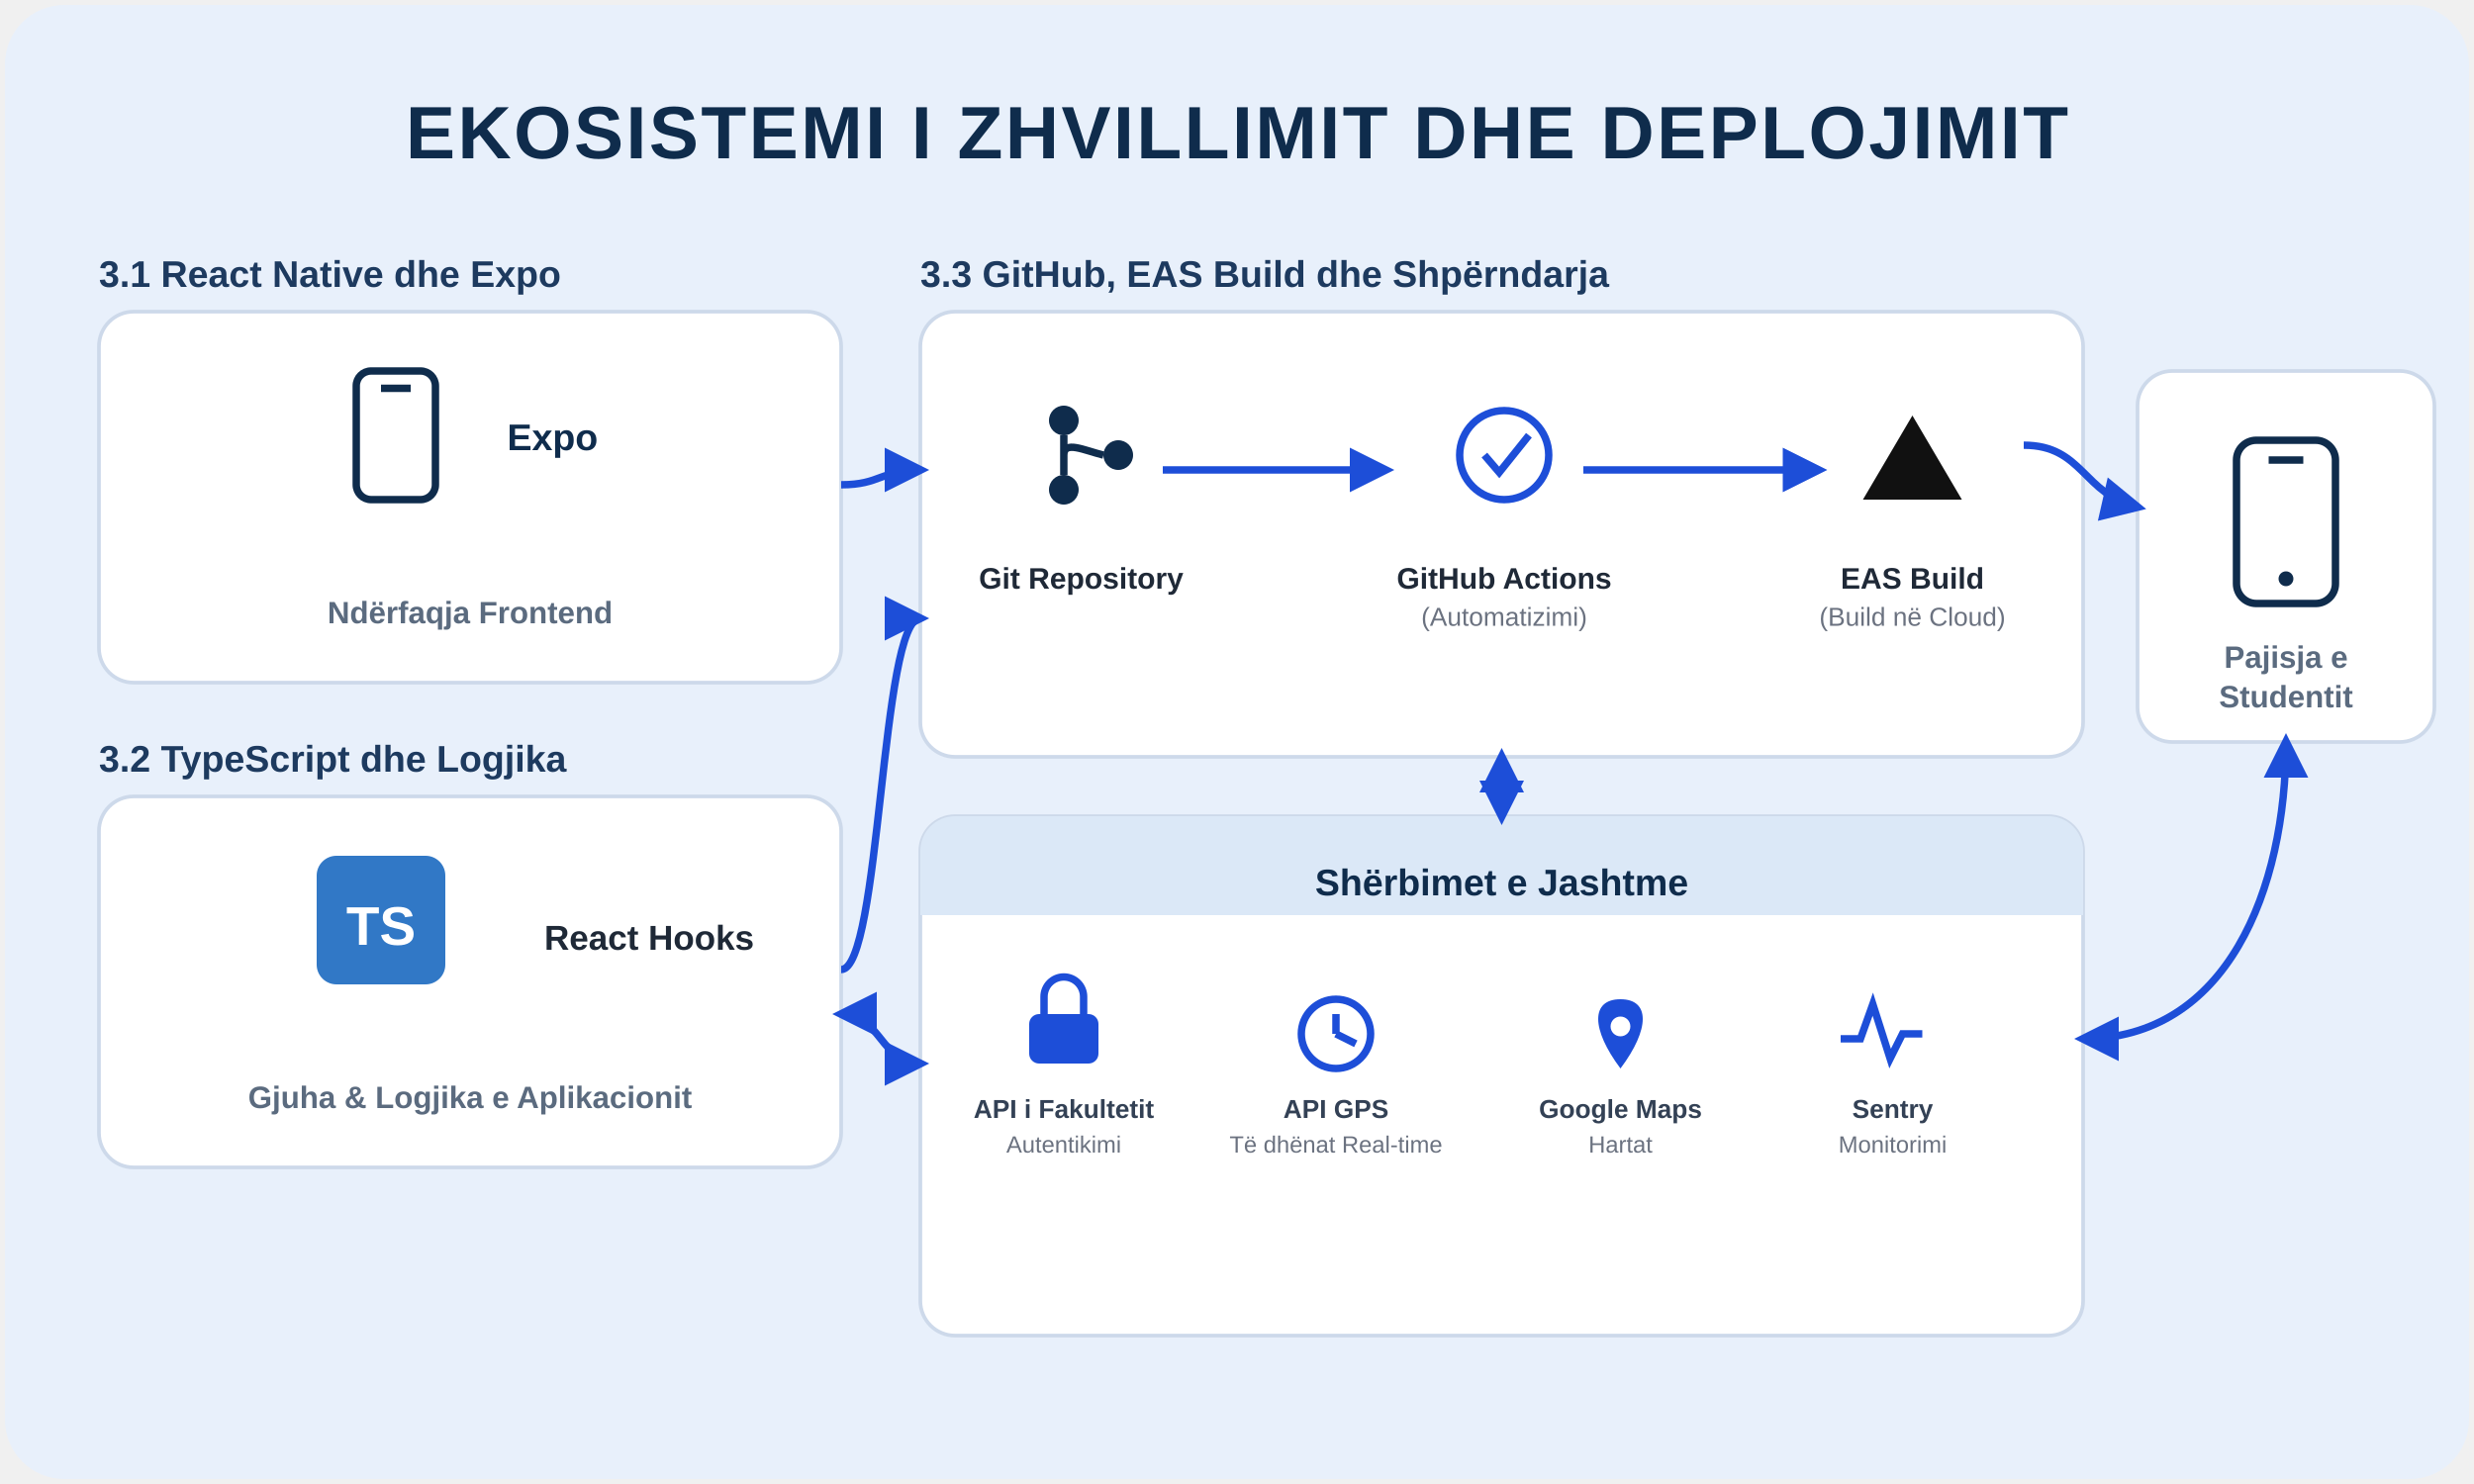
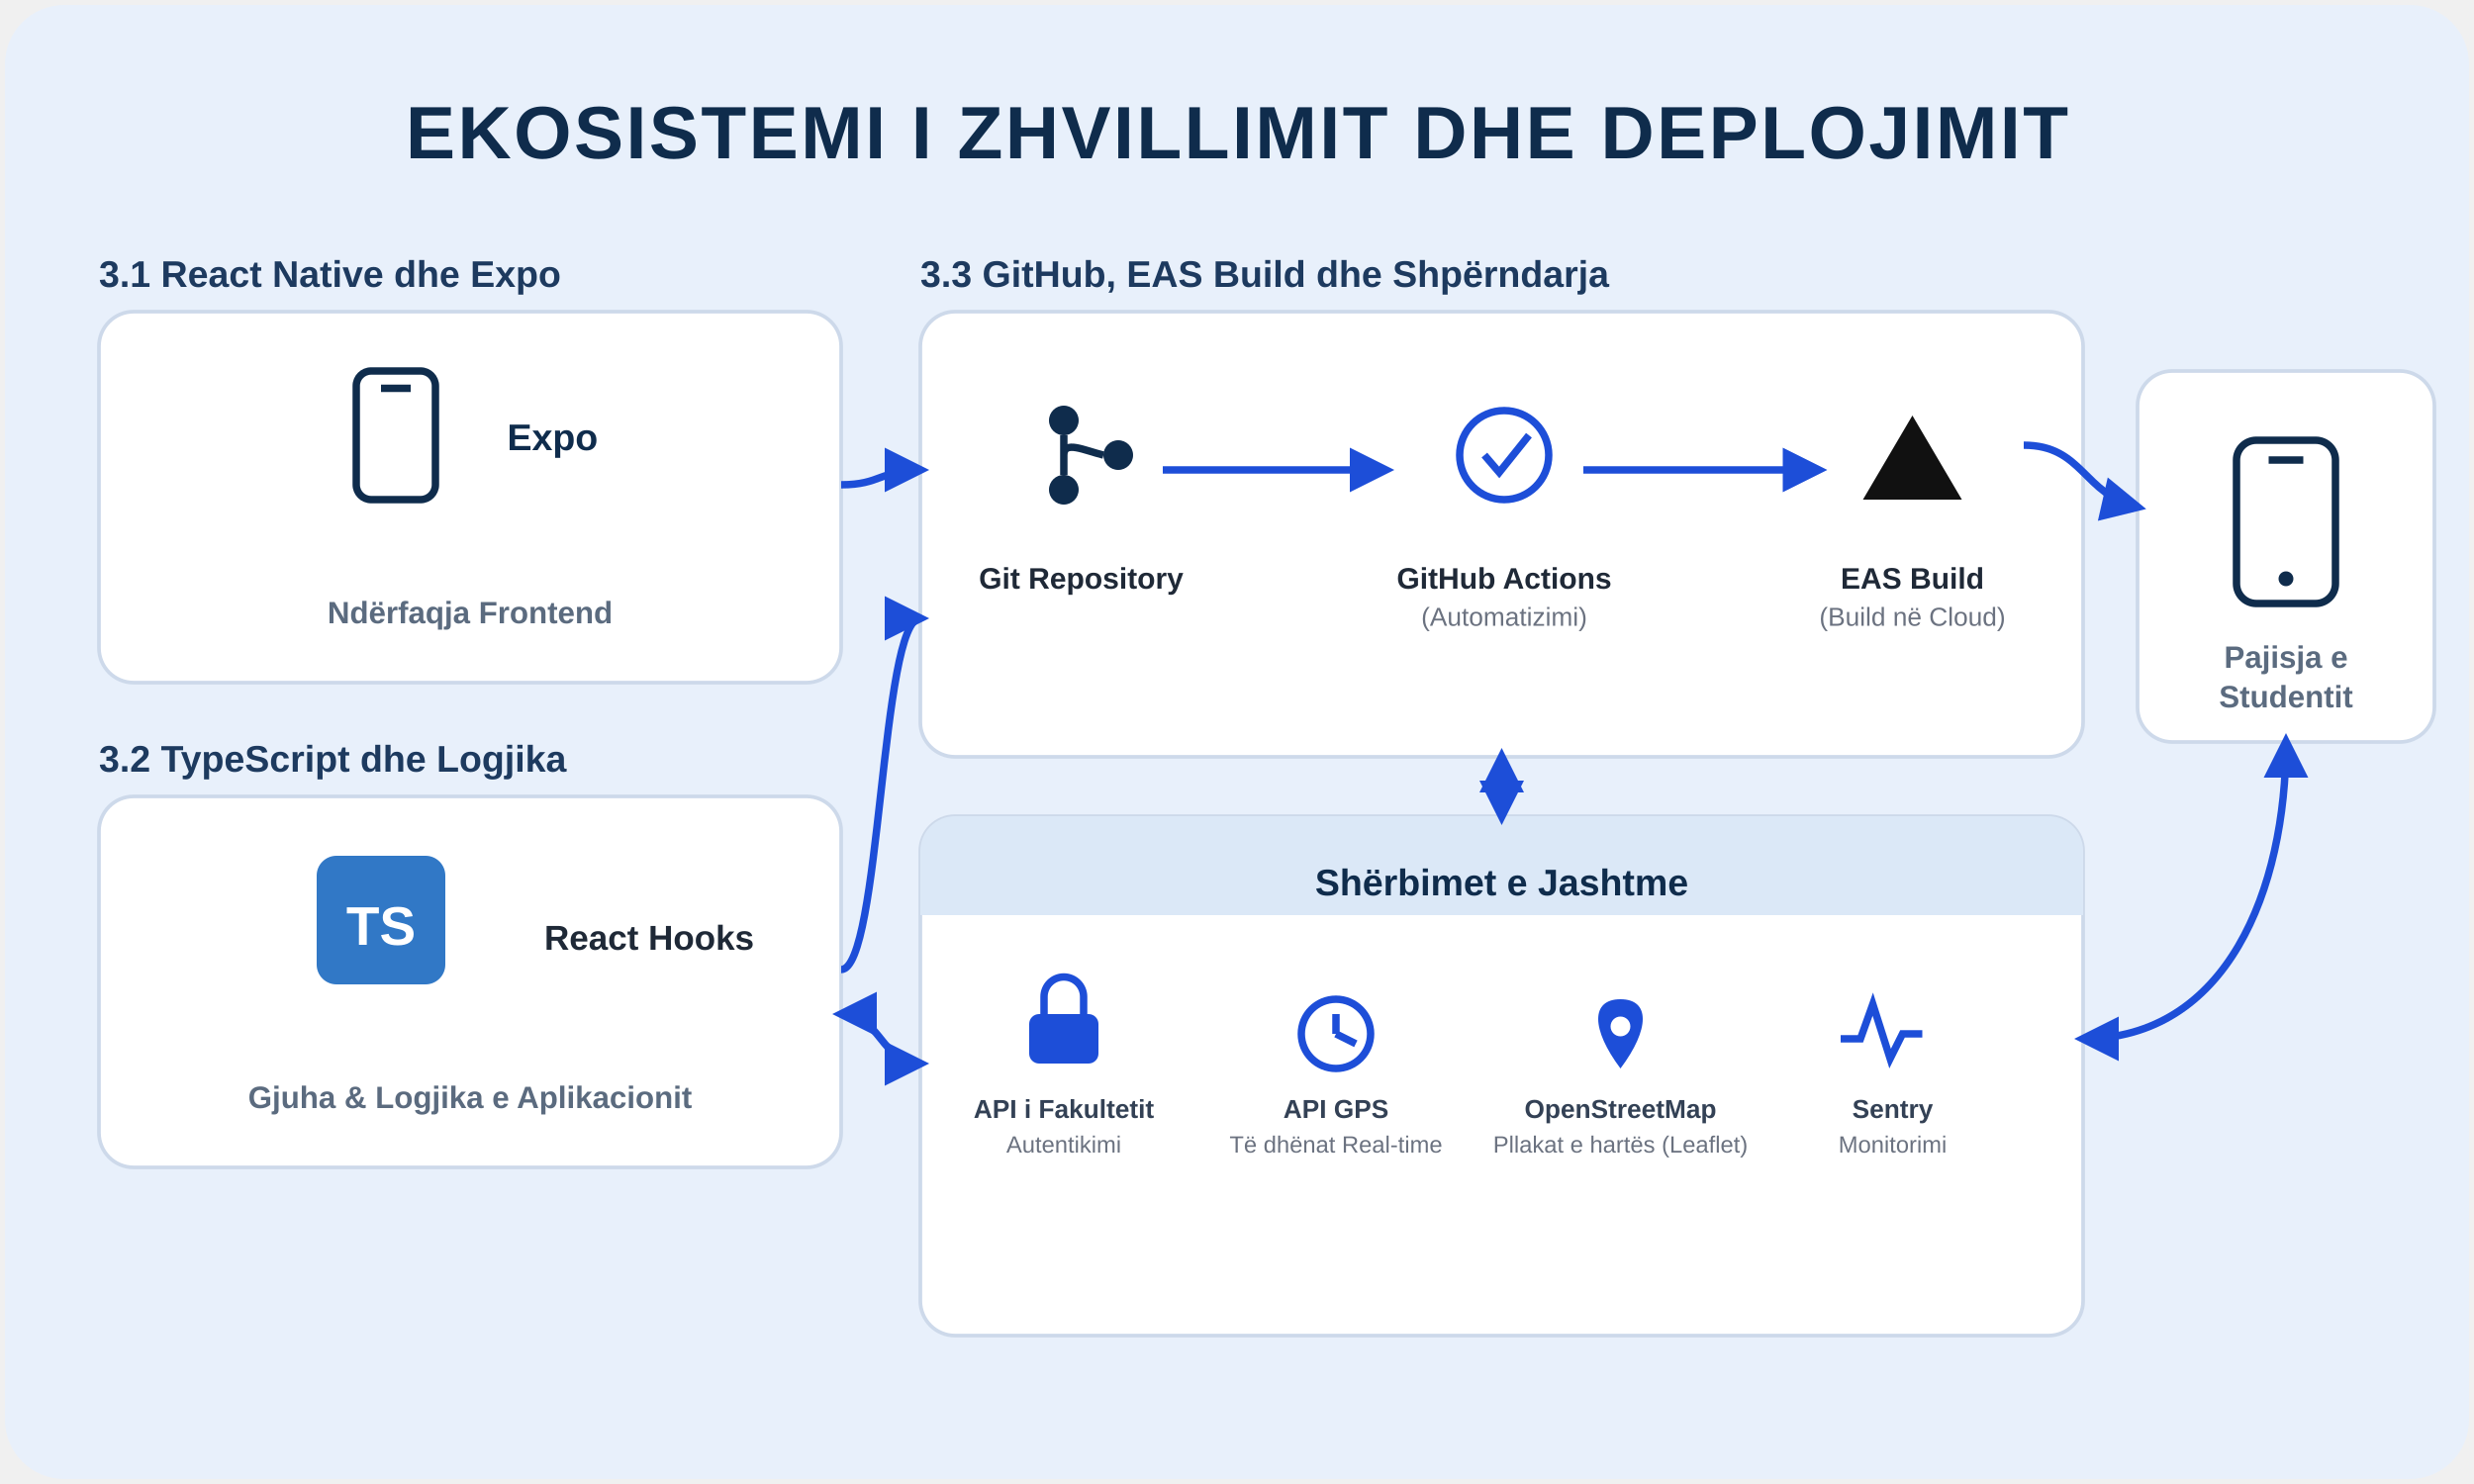
<svg xmlns="http://www.w3.org/2000/svg" viewBox="0 0 1000 600" font-family="Segoe UI, Arial, sans-serif">
  <defs>
    <marker id="a" viewBox="0 0 10 10" refX="8" refY="5" markerWidth="6" markerHeight="6" orient="auto-start-reverse">
      <path d="M0,0 L10,5 L0,10 z" fill="#1d4ed8" />
    </marker>
  </defs>
  <style>
    .flow { stroke:#1d4ed8; stroke-width:3; fill:none; marker-end:url(#a); }
    .flow2 { stroke:#1d4ed8; stroke-width:3; fill:none; marker-end:url(#a); marker-start:url(#a); }
    .card { fill:#ffffff; stroke:#cdd9ea; stroke-width:1.5; }
    .sec { font-size:15px; font-weight:700; fill:#1d3a5f; }
    .cap { font-size:12.5px; font-weight:700; fill:#5b6b7f; text-anchor:middle; }
    .node { font-size:12px; font-weight:700; fill:#1f2937; text-anchor:middle; }
    .sub { font-size:10.5px; fill:#6b7280; text-anchor:middle; }
    .svc { font-size:10.5px; font-weight:700; fill:#334155; text-anchor:middle; }
    .svcsub { font-size:9.5px; fill:#6b7280; text-anchor:middle; }
  </style>
  <rect x="2" y="2" width="996" height="596" rx="24" fill="#e8f0fb" />
  <text x="500" y="64" text-anchor="middle" font-size="30" font-weight="800" fill="#0f2c4c" letter-spacing="1">EKOSISTEMI I ZHVILLIMIT DHE DEPLOJIMIT</text>
  <text x="40" y="116" class="sec">3.1 React Native dhe Expo</text>
  <rect x="40" y="126" width="300" height="150" rx="14" class="card" />
  <g transform="translate(160,150)">
    <rect x="-16" y="0" width="32" height="52" rx="6" fill="none" stroke="#0f2c4c" stroke-width="3" />
    <line x1="-6" y1="7" x2="6" y2="7" stroke="#0f2c4c" stroke-width="3" />
  </g>
  <text x="205" y="182" font-size="15" font-weight="800" fill="#0f2c4c">Expo</text>
  <text x="190" y="252" class="cap">Ndërfaqja Frontend</text>
  <text x="40" y="312" class="sec">3.2 TypeScript dhe Logjika</text>
  <rect x="40" y="322" width="300" height="150" rx="14" class="card" />
  <g transform="translate(150,352)">
    <rect x="-22" y="-6" width="52" height="52" rx="8" fill="#3178c6" />
    <text x="4" y="30" font-size="22" font-weight="800" fill="#fff" text-anchor="middle">TS</text>
  </g>
  <text x="220" y="384" font-size="14" font-weight="700" fill="#1f2937">React Hooks</text>
  <text x="190" y="448" class="cap">Gjuha &amp; Logjika e Aplikacionit</text>
  <text x="372" y="116" class="sec">3.3 GitHub, EAS Build dhe Shpërndarja</text>
  <rect x="372" y="126" width="470" height="180" rx="14" class="card" />
  <g transform="translate(430,178)">
    <circle cx="0" cy="-8" r="6" fill="#0f2c4c" />
    <circle cx="0" cy="20" r="6" fill="#0f2c4c" />
    <circle cx="22" cy="6" r="6" fill="#0f2c4c" />
    <path d="M0,-2 L0,14 M0,6 C0,0 8,4 16,6" stroke="#0f2c4c" stroke-width="3" fill="none" />
  </g>
  <text x="437" y="238" class="node">Git Repository</text>
  <g transform="translate(600,178)">
    <circle cx="8" cy="6" r="18" fill="none" stroke="#1d4ed8" stroke-width="3" />
    <path d="M0,6 l6,7 l12,-15" stroke="#1d4ed8" stroke-width="3" fill="none" />
  </g>
  <text x="608" y="238" class="node">GitHub Actions</text>
  <text x="608" y="253" class="sub">(Automatizimi)</text>
  <g transform="translate(765,182)">
    <path d="M8,-14 L28,20 L-12,20 Z" fill="#111111" />
  </g>
  <text x="773" y="238" class="node">EAS Build</text>
  <text x="773" y="253" class="sub">(Build në Cloud)</text>
  <path class="flow" d="M470,190 L560,190" />
  <path class="flow" d="M640,190 L735,190" />
  <rect x="864" y="150" width="120" height="150" rx="14" class="card" />
  <g transform="translate(924,178)">
    <rect x="-20" y="0" width="40" height="66" rx="8" fill="none" stroke="#0f2c4c" stroke-width="3" />
    <line x1="-7" y1="8" x2="7" y2="8" stroke="#0f2c4c" stroke-width="3" />
    <circle cx="0" cy="56" r="3" fill="#0f2c4c" />
  </g>
  <text x="924" y="270" class="cap">Pajisja e</text>
  <text x="924" y="286" class="cap">Studentit</text>
  <rect x="372" y="330" width="470" height="210" rx="14" class="card" />
  <path d="M372,344 a14,14 0 0 1 14,-14 h442 a14,14 0 0 1 14,14 v26 h-470 z" fill="#dbe8f7" />
  <text x="607" y="362" text-anchor="middle" font-size="15" font-weight="800" fill="#0f2c4c">Shërbimet e Jashtme</text>
  <g transform="translate(430,410)">
    <rect x="-14" y="0" width="28" height="20" rx="4" fill="#1d4ed8" />
    <path d="M-8,0 v-7 a8,8 0 0 1 16,0 v7" fill="none" stroke="#1d4ed8" stroke-width="3" />
  </g>
  <text x="430" y="452" class="svc">API i Fakultetit</text>
  <text x="430" y="466" class="svcsub">Autentikimi</text>
  <g transform="translate(540,410)">
    <circle cx="0" cy="8" r="14" fill="none" stroke="#1d4ed8" stroke-width="3" />
    <path d="M0,8 L0,0 M0,8 L8,12" stroke="#1d4ed8" stroke-width="3" fill="none" />
  </g>
  <text x="540" y="452" class="svc">API GPS</text>
  <text x="540" y="466" class="svcsub">Të dhënat Real-time</text>
  <g transform="translate(655,406)">
    <path d="M0,26 C-12,10 -12,-2 0,-2 C12,-2 12,10 0,26 Z" fill="#1d4ed8" />
    <circle cx="0" cy="9" r="4" fill="#fff" />
  </g>
-   <text x="655" y="452" class="svc">Google Maps</text>
-   <text x="655" y="466" class="svcsub">Hartat</text>
+   <text x="655" y="452" class="svc">OpenStreetMap</text>
+   <text x="655" y="466" class="svcsub">Pllakat e hartës (Leaflet)</text>
  <g transform="translate(760,412)">
    <path d="M-16,8 h8 l5,-14 l7,22 l5,-10 h8" fill="none" stroke="#1d4ed8" stroke-width="3" />
  </g>
  <text x="765" y="452" class="svc">Sentry</text>
  <text x="765" y="466" class="svcsub">Monitorimi</text>
  <path class="flow" d="M340,196 C356,196 356,190 372,190" />
  <path class="flow" d="M340,392 C356,392 356,250 372,250" />
  <path class="flow2" d="M340,410 C356,410 356,430 372,430" />
  <path class="flow" d="M818,180 C842,180 842,200 864,205" />
  <path class="flow2" d="M842,420 C900,420 924,360 924,300" />
  <path class="flow2" d="M607,306 L607,330" />
</svg>
